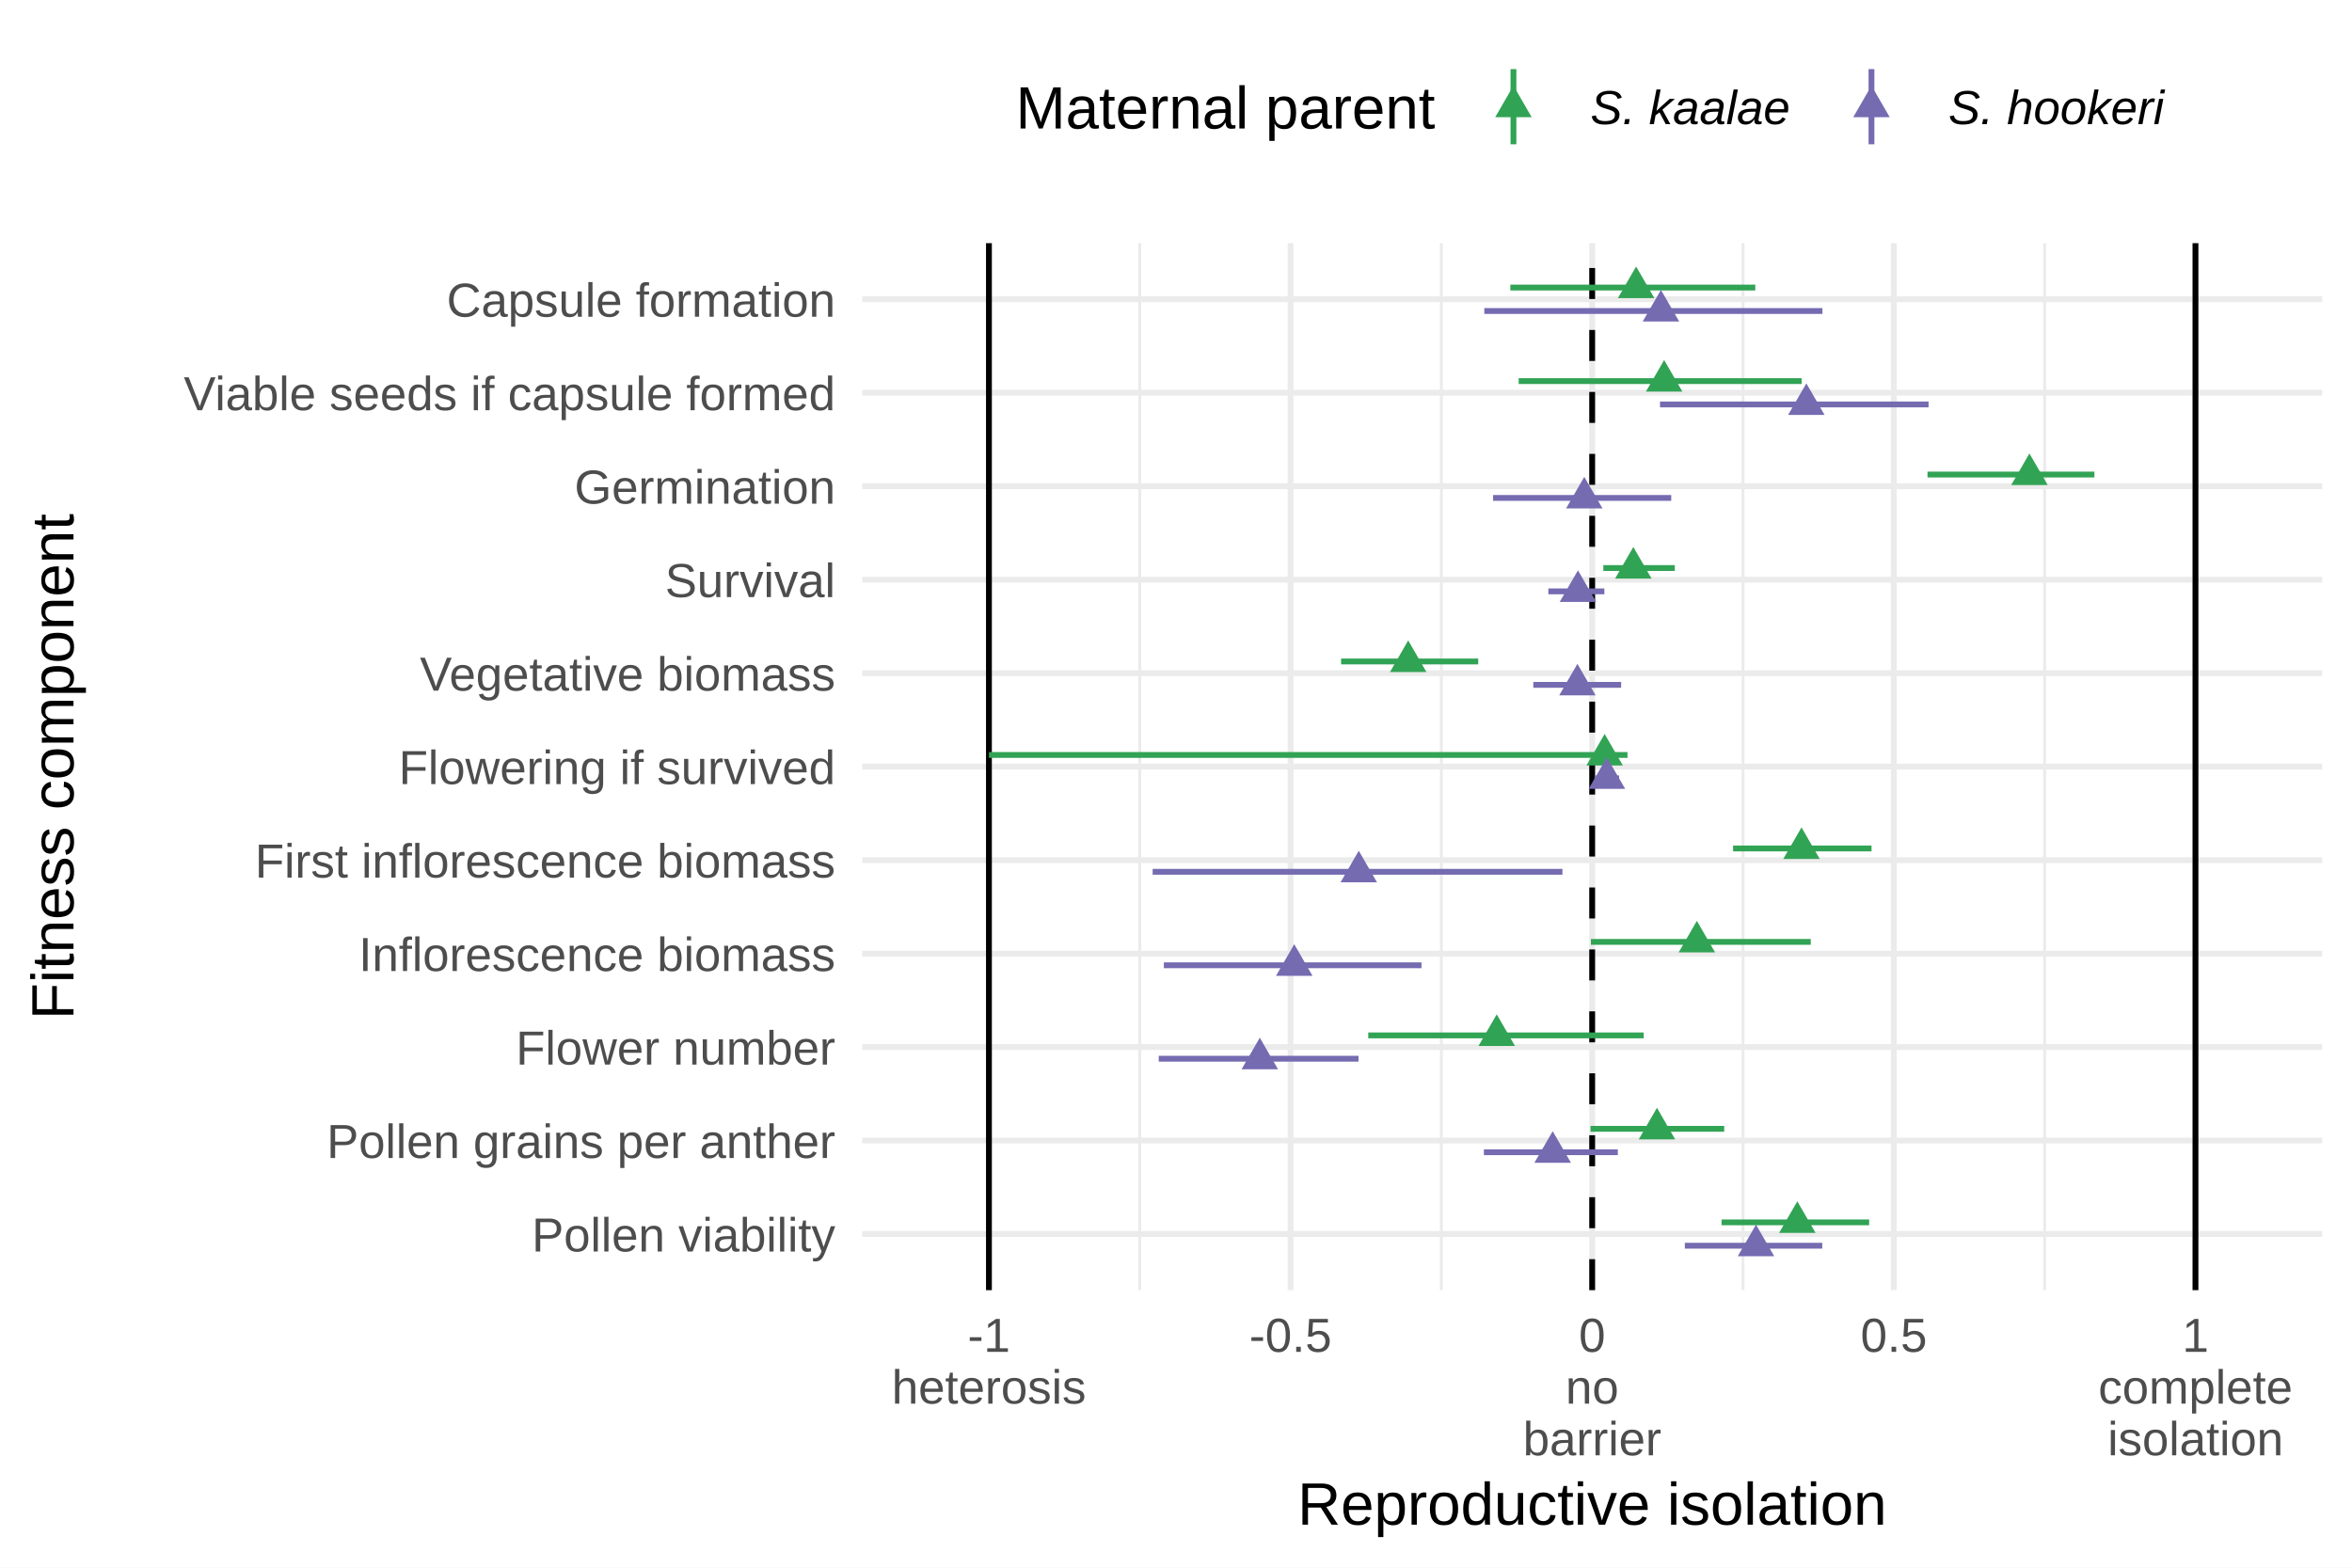
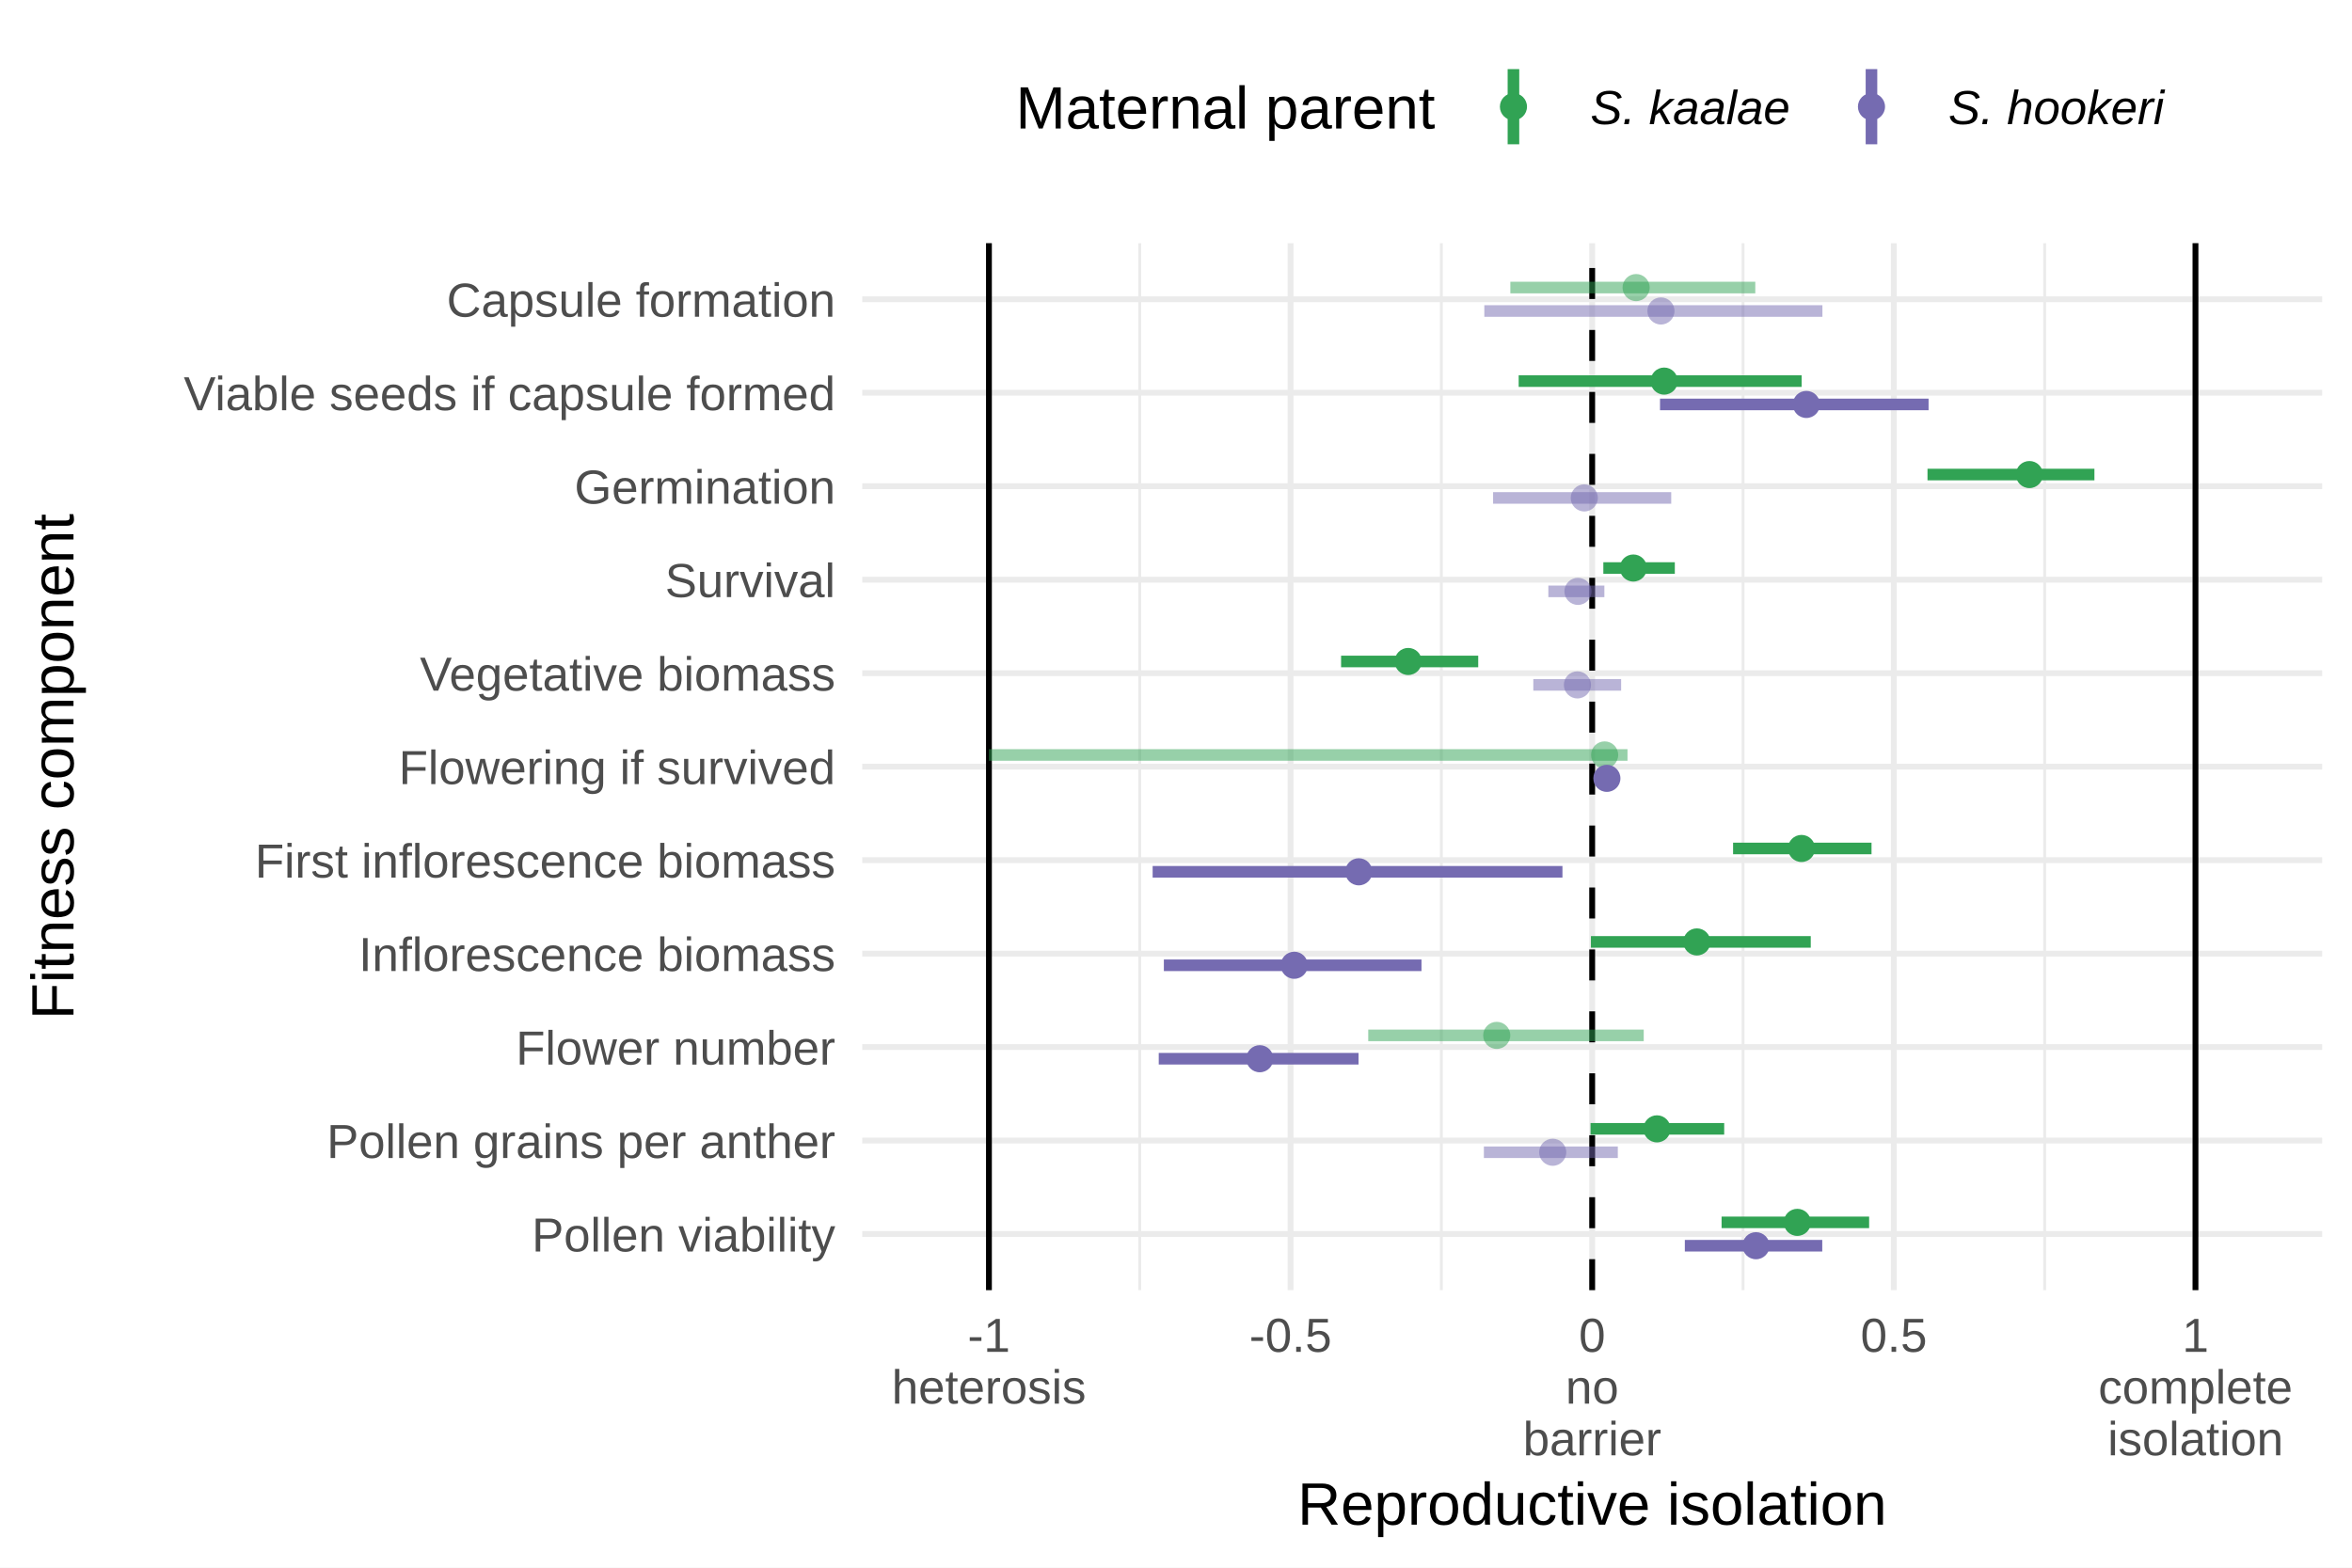
<svg xmlns="http://www.w3.org/2000/svg" class="svglite" width="432.00pt" height="288.00pt" viewBox="0 0 432.00 288.00">
  <defs>
    <style type="text/css">
    .svglite line, .svglite polyline, .svglite polygon, .svglite path, .svglite rect, .svglite circle {
      fill: none;
      stroke: #000000;
      stroke-linecap: round;
      stroke-linejoin: round;
      stroke-miterlimit: 10.00;
    }
  </style>
  </defs>
  <rect width="100%" height="100%" style="stroke: none; fill: #FFFFFF;" />
  <defs>
    <clipPath id="cpMC4wMHw0MzIuMDB8MC4wMHwyODguMDA=">
      <rect x="0.00" y="0.00" width="432.00" height="288.00" />
    </clipPath>
  </defs>
  <g clip-path="url(#cpMC4wMHw0MzIuMDB8MC4wMHwyODguMDA=)">
</g>
  <defs>
    <clipPath id="cpMTU4LjM3fDQyNi41Mnw0NC42OHwyMzcuMDE=">
      <rect x="158.37" y="44.68" width="268.15" height="192.33" />
    </clipPath>
  </defs>
  <g clip-path="url(#cpMTU4LjM3fDQyNi41Mnw0NC42OHwyMzcuMDE=)">
    <polyline points="209.34,237.01 209.34,44.68 " style="stroke-width: 0.53; stroke: #EBEBEB; stroke-linecap: butt;" />
    <polyline points="264.74,237.01 264.74,44.68 " style="stroke-width: 0.53; stroke: #EBEBEB; stroke-linecap: butt;" />
    <polyline points="320.15,237.01 320.15,44.68 " style="stroke-width: 0.53; stroke: #EBEBEB; stroke-linecap: butt;" />
    <polyline points="375.55,237.01 375.55,44.68 " style="stroke-width: 0.53; stroke: #EBEBEB; stroke-linecap: butt;" />
    <polyline points="158.37,226.70 426.52,226.70 " style="stroke-width: 1.07; stroke: #EBEBEB; stroke-linecap: butt;" />
    <polyline points="158.37,209.53 426.52,209.53 " style="stroke-width: 1.07; stroke: #EBEBEB; stroke-linecap: butt;" />
    <polyline points="158.37,192.36 426.52,192.36 " style="stroke-width: 1.07; stroke: #EBEBEB; stroke-linecap: butt;" />
    <polyline points="158.37,175.19 426.52,175.19 " style="stroke-width: 1.07; stroke: #EBEBEB; stroke-linecap: butt;" />
    <polyline points="158.37,158.01 426.52,158.01 " style="stroke-width: 1.07; stroke: #EBEBEB; stroke-linecap: butt;" />
    <polyline points="158.37,140.84 426.52,140.84 " style="stroke-width: 1.07; stroke: #EBEBEB; stroke-linecap: butt;" />
    <polyline points="158.37,123.67 426.52,123.67 " style="stroke-width: 1.07; stroke: #EBEBEB; stroke-linecap: butt;" />
    <polyline points="158.37,106.50 426.52,106.50 " style="stroke-width: 1.07; stroke: #EBEBEB; stroke-linecap: butt;" />
    <polyline points="158.37,89.32 426.52,89.32 " style="stroke-width: 1.07; stroke: #EBEBEB; stroke-linecap: butt;" />
    <polyline points="158.37,72.15 426.52,72.15 " style="stroke-width: 1.07; stroke: #EBEBEB; stroke-linecap: butt;" />
    <polyline points="158.37,54.98 426.52,54.98 " style="stroke-width: 1.07; stroke: #EBEBEB; stroke-linecap: butt;" />
    <polyline points="181.64,237.01 181.64,44.68 " style="stroke-width: 1.07; stroke: #EBEBEB; stroke-linecap: butt;" />
    <polyline points="237.04,237.01 237.04,44.68 " style="stroke-width: 1.07; stroke: #EBEBEB; stroke-linecap: butt;" />
    <polyline points="292.44,237.01 292.44,44.68 " style="stroke-width: 1.07; stroke: #EBEBEB; stroke-linecap: butt;" />
    <polyline points="347.85,237.01 347.85,44.68 " style="stroke-width: 1.07; stroke: #EBEBEB; stroke-linecap: butt;" />
    <polyline points="403.25,237.01 403.25,44.68 " style="stroke-width: 1.07; stroke: #EBEBEB; stroke-linecap: butt;" />
    <line x1="292.44" y1="237.01" x2="292.44" y2="44.68" style="stroke-width: 1.07; stroke-dasharray: 5.69,5.69; stroke-linecap: butt;" />
    <line x1="181.64" y1="237.01" x2="181.64" y2="44.68" style="stroke-width: 1.07; stroke-linecap: butt;" />
    <line x1="403.25" y1="237.01" x2="403.25" y2="44.68" style="stroke-width: 1.07; stroke-linecap: butt;" />
-     <line x1="277.41" y1="52.83" x2="322.40" y2="52.83" style="stroke-width: 1.07; stroke: #31A354; stroke-linecap: butt;" />
-     <line x1="272.63" y1="57.13" x2="334.73" y2="57.13" style="stroke-width: 1.07; stroke: #756BB1; stroke-linecap: butt;" />
-     <line x1="278.94" y1="70.01" x2="330.91" y2="70.01" style="stroke-width: 1.07; stroke: #31A354; stroke-linecap: butt;" />
-     <line x1="304.90" y1="74.30" x2="354.23" y2="74.30" style="stroke-width: 1.07; stroke: #756BB1; stroke-linecap: butt;" />
-     <line x1="354.03" y1="87.18" x2="384.69" y2="87.18" style="stroke-width: 1.07; stroke: #31A354; stroke-linecap: butt;" />
-     <line x1="274.24" y1="91.47" x2="306.96" y2="91.47" style="stroke-width: 1.07; stroke: #756BB1; stroke-linecap: butt;" />
-     <line x1="294.49" y1="104.35" x2="307.62" y2="104.35" style="stroke-width: 1.07; stroke: #31A354; stroke-linecap: butt;" />
-     <line x1="284.39" y1="108.64" x2="294.68" y2="108.64" style="stroke-width: 1.07; stroke: #756BB1; stroke-linecap: butt;" />
-     <line x1="246.32" y1="121.52" x2="271.51" y2="121.52" style="stroke-width: 1.07; stroke: #31A354; stroke-linecap: butt;" />
-     <line x1="281.63" y1="125.82" x2="297.76" y2="125.82" style="stroke-width: 1.07; stroke: #756BB1; stroke-linecap: butt;" />
-     <line x1="181.64" y1="138.69" x2="298.93" y2="138.69" style="stroke-width: 1.07; stroke: #31A354; stroke-linecap: butt;" />
-     <line x1="292.87" y1="142.99" x2="297.39" y2="142.99" style="stroke-width: 1.07; stroke: #756BB1; stroke-linecap: butt;" />
-     <line x1="318.32" y1="155.87" x2="343.75" y2="155.87" style="stroke-width: 1.07; stroke: #31A354; stroke-linecap: butt;" />
-     <line x1="211.71" y1="160.16" x2="286.98" y2="160.16" style="stroke-width: 1.07; stroke: #756BB1; stroke-linecap: butt;" />
-     <line x1="292.21" y1="173.04" x2="332.59" y2="173.04" style="stroke-width: 1.07; stroke: #31A354; stroke-linecap: butt;" />
-     <line x1="213.77" y1="177.33" x2="261.09" y2="177.33" style="stroke-width: 1.07; stroke: #756BB1; stroke-linecap: butt;" />
-     <line x1="251.31" y1="190.21" x2="301.91" y2="190.21" style="stroke-width: 1.07; stroke: #31A354; stroke-linecap: butt;" />
-     <line x1="212.83" y1="194.50" x2="249.53" y2="194.50" style="stroke-width: 1.07; stroke: #756BB1; stroke-linecap: butt;" />
-     <line x1="292.14" y1="207.38" x2="316.69" y2="207.38" style="stroke-width: 1.07; stroke: #31A354; stroke-linecap: butt;" />
-     <line x1="272.55" y1="211.68" x2="297.15" y2="211.68" style="stroke-width: 1.07; stroke: #756BB1; stroke-linecap: butt;" />
-     <line x1="316.21" y1="224.56" x2="343.31" y2="224.56" style="stroke-width: 1.07; stroke: #31A354; stroke-linecap: butt;" />
-     <line x1="309.46" y1="228.85" x2="334.70" y2="228.85" style="stroke-width: 1.07; stroke: #756BB1; stroke-linecap: butt;" />
-     <polygon points="300.51,48.96 303.87,54.77 297.16,54.77 " style="stroke-width: 0.71; stroke: none; fill: #31A354;" />
-     <polygon points="305.07,53.26 308.42,59.06 301.72,59.06 " style="stroke-width: 0.71; stroke: none; fill: #756BB1;" />
-     <polygon points="305.66,66.14 309.01,71.94 302.31,71.94 " style="stroke-width: 0.71; stroke: none; fill: #31A354;" />
-     <polygon points="331.78,70.43 335.13,76.23 328.42,76.23 " style="stroke-width: 0.71; stroke: none; fill: #756BB1;" />
-     <polygon points="372.75,83.31 376.11,89.11 369.40,89.11 " style="stroke-width: 0.71; stroke: none; fill: #31A354;" />
-     <polygon points="290.99,87.60 294.34,93.41 287.64,93.41 " style="stroke-width: 0.71; stroke: none; fill: #756BB1;" />
-     <polygon points="300.00,100.48 303.35,106.29 296.65,106.29 " style="stroke-width: 0.71; stroke: none; fill: #31A354;" />
-     <polygon points="289.83,104.77 293.18,110.58 286.47,110.58 " style="stroke-width: 0.71; stroke: none; fill: #756BB1;" />
-     <polygon points="258.65,117.65 262.00,123.46 255.30,123.46 " style="stroke-width: 0.71; stroke: none; fill: #31A354;" />
-     <polygon points="289.73,121.95 293.08,127.75 286.38,127.75 " style="stroke-width: 0.71; stroke: none; fill: #756BB1;" />
-     <polygon points="294.73,134.83 298.08,140.63 291.38,140.63 " style="stroke-width: 0.71; stroke: none; fill: #31A354;" />
-     <polygon points="295.14,139.12 298.50,144.92 291.79,144.92 " style="stroke-width: 0.71; stroke: none; fill: #756BB1;" />
-     <polygon points="330.89,152.00 334.24,157.80 327.54,157.80 " style="stroke-width: 0.71; stroke: none; fill: #31A354;" />
-     <polygon points="249.57,156.29 252.92,162.09 246.22,162.09 " style="stroke-width: 0.71; stroke: none; fill: #756BB1;" />
-     <polygon points="311.67,169.17 315.02,174.97 308.32,174.97 " style="stroke-width: 0.71; stroke: none; fill: #31A354;" />
-     <polygon points="237.72,173.46 241.07,179.27 234.37,179.27 " style="stroke-width: 0.71; stroke: none; fill: #756BB1;" />
-     <polygon points="274.91,186.34 278.26,192.15 271.56,192.15 " style="stroke-width: 0.71; stroke: none; fill: #31A354;" />
-     <polygon points="231.39,190.63 234.74,196.44 228.04,196.44 " style="stroke-width: 0.71; stroke: none; fill: #756BB1;" />
-     <polygon points="304.34,203.51 307.69,209.32 300.99,209.32 " style="stroke-width: 0.71; stroke: none; fill: #31A354;" />
-     <polygon points="285.19,207.81 288.54,213.61 281.83,213.61 " style="stroke-width: 0.71; stroke: none; fill: #756BB1;" />
-     <polygon points="330.12,220.69 333.47,226.49 326.77,226.49 " style="stroke-width: 0.71; stroke: none; fill: #31A354;" />
-     <polygon points="322.53,224.98 325.88,230.78 319.18,230.78 " style="stroke-width: 0.71; stroke: none; fill: #756BB1;" />
+     <line x1="277.41" y1="52.83" x2="322.40" y2="52.83" style="stroke-width: 2.13; stroke: #31A354; stroke-opacity: 0.50; stroke-linecap: butt;" />
+     <line x1="272.63" y1="57.13" x2="334.73" y2="57.13" style="stroke-width: 2.13; stroke: #756BB1; stroke-opacity: 0.50; stroke-linecap: butt;" />
+     <line x1="278.94" y1="70.01" x2="330.91" y2="70.01" style="stroke-width: 2.13; stroke: #31A354; stroke-linecap: butt;" />
+     <line x1="304.90" y1="74.30" x2="354.23" y2="74.30" style="stroke-width: 2.13; stroke: #756BB1; stroke-linecap: butt;" />
+     <line x1="354.03" y1="87.18" x2="384.69" y2="87.18" style="stroke-width: 2.13; stroke: #31A354; stroke-linecap: butt;" />
+     <line x1="274.24" y1="91.47" x2="306.96" y2="91.47" style="stroke-width: 2.13; stroke: #756BB1; stroke-opacity: 0.50; stroke-linecap: butt;" />
+     <line x1="294.49" y1="104.35" x2="307.62" y2="104.35" style="stroke-width: 2.13; stroke: #31A354; stroke-linecap: butt;" />
+     <line x1="284.39" y1="108.64" x2="294.68" y2="108.64" style="stroke-width: 2.13; stroke: #756BB1; stroke-opacity: 0.50; stroke-linecap: butt;" />
+     <line x1="246.32" y1="121.52" x2="271.51" y2="121.52" style="stroke-width: 2.13; stroke: #31A354; stroke-linecap: butt;" />
+     <line x1="281.63" y1="125.82" x2="297.76" y2="125.82" style="stroke-width: 2.13; stroke: #756BB1; stroke-opacity: 0.50; stroke-linecap: butt;" />
+     <line x1="181.64" y1="138.69" x2="298.93" y2="138.69" style="stroke-width: 2.13; stroke: #31A354; stroke-opacity: 0.50; stroke-linecap: butt;" />
+     <line x1="292.87" y1="142.99" x2="297.39" y2="142.99" style="stroke-width: 2.13; stroke: #756BB1; stroke-linecap: butt;" />
+     <line x1="318.32" y1="155.87" x2="343.75" y2="155.87" style="stroke-width: 2.13; stroke: #31A354; stroke-linecap: butt;" />
+     <line x1="211.71" y1="160.16" x2="286.98" y2="160.16" style="stroke-width: 2.13; stroke: #756BB1; stroke-linecap: butt;" />
+     <line x1="292.21" y1="173.04" x2="332.59" y2="173.04" style="stroke-width: 2.13; stroke: #31A354; stroke-linecap: butt;" />
+     <line x1="213.77" y1="177.33" x2="261.09" y2="177.33" style="stroke-width: 2.13; stroke: #756BB1; stroke-linecap: butt;" />
+     <line x1="251.31" y1="190.21" x2="301.91" y2="190.21" style="stroke-width: 2.13; stroke: #31A354; stroke-opacity: 0.50; stroke-linecap: butt;" />
+     <line x1="212.83" y1="194.50" x2="249.53" y2="194.50" style="stroke-width: 2.13; stroke: #756BB1; stroke-linecap: butt;" />
+     <line x1="292.14" y1="207.38" x2="316.69" y2="207.38" style="stroke-width: 2.13; stroke: #31A354; stroke-linecap: butt;" />
+     <line x1="272.55" y1="211.68" x2="297.15" y2="211.68" style="stroke-width: 2.13; stroke: #756BB1; stroke-opacity: 0.50; stroke-linecap: butt;" />
+     <line x1="316.21" y1="224.56" x2="343.31" y2="224.56" style="stroke-width: 2.13; stroke: #31A354; stroke-linecap: butt;" />
+     <line x1="309.46" y1="228.85" x2="334.70" y2="228.85" style="stroke-width: 2.13; stroke: #756BB1; stroke-linecap: butt;" />
+     <circle cx="300.51" cy="52.83" r="2.49" style="stroke-width: 0.71; stroke: none; fill: #31A354; fill-opacity: 0.50;" />
+     <circle cx="305.07" cy="57.13" r="2.49" style="stroke-width: 0.71; stroke: none; fill: #756BB1; fill-opacity: 0.50;" />
+     <circle cx="305.66" cy="70.01" r="2.49" style="stroke-width: 0.71; stroke: none; fill: #31A354;" />
+     <circle cx="331.78" cy="74.30" r="2.49" style="stroke-width: 0.71; stroke: none; fill: #756BB1;" />
+     <circle cx="372.75" cy="87.18" r="2.49" style="stroke-width: 0.71; stroke: none; fill: #31A354;" />
+     <circle cx="290.99" cy="91.47" r="2.49" style="stroke-width: 0.71; stroke: none; fill: #756BB1; fill-opacity: 0.50;" />
+     <circle cx="300.00" cy="104.35" r="2.49" style="stroke-width: 0.71; stroke: none; fill: #31A354;" />
+     <circle cx="289.83" cy="108.64" r="2.49" style="stroke-width: 0.71; stroke: none; fill: #756BB1; fill-opacity: 0.50;" />
+     <circle cx="258.65" cy="121.52" r="2.49" style="stroke-width: 0.71; stroke: none; fill: #31A354;" />
+     <circle cx="289.73" cy="125.82" r="2.49" style="stroke-width: 0.71; stroke: none; fill: #756BB1; fill-opacity: 0.50;" />
+     <circle cx="294.73" cy="138.69" r="2.49" style="stroke-width: 0.71; stroke: none; fill: #31A354; fill-opacity: 0.50;" />
+     <circle cx="295.14" cy="142.99" r="2.49" style="stroke-width: 0.71; stroke: none; fill: #756BB1;" />
+     <circle cx="330.89" cy="155.87" r="2.49" style="stroke-width: 0.71; stroke: none; fill: #31A354;" />
+     <circle cx="249.57" cy="160.16" r="2.49" style="stroke-width: 0.71; stroke: none; fill: #756BB1;" />
+     <circle cx="311.67" cy="173.04" r="2.49" style="stroke-width: 0.71; stroke: none; fill: #31A354;" />
+     <circle cx="237.72" cy="177.33" r="2.49" style="stroke-width: 0.71; stroke: none; fill: #756BB1;" />
+     <circle cx="274.91" cy="190.21" r="2.49" style="stroke-width: 0.71; stroke: none; fill: #31A354; fill-opacity: 0.50;" />
+     <circle cx="231.39" cy="194.50" r="2.49" style="stroke-width: 0.71; stroke: none; fill: #756BB1;" />
+     <circle cx="304.34" cy="207.38" r="2.49" style="stroke-width: 0.71; stroke: none; fill: #31A354;" />
+     <circle cx="285.19" cy="211.68" r="2.49" style="stroke-width: 0.71; stroke: none; fill: #756BB1; fill-opacity: 0.50;" />
+     <circle cx="330.12" cy="224.56" r="2.49" style="stroke-width: 0.71; stroke: none; fill: #31A354;" />
+     <circle cx="322.53" cy="228.85" r="2.49" style="stroke-width: 0.71; stroke: none; fill: #756BB1;" />
  </g>
  <g clip-path="url(#cpMC4wMHw0MzIuMDB8MC4wMHwyODguMDA=)">
    <text x="153.44" y="229.91" text-anchor="end" style="font-size: 8.80px; fill: #4D4D4D; font-family: Arial;">Pollen viability</text>
    <text x="153.44" y="212.74" text-anchor="end" style="font-size: 8.80px; fill: #4D4D4D; font-family: Arial;">Pollen grains per anther</text>
    <text x="153.44" y="195.57" text-anchor="end" style="font-size: 8.80px; fill: #4D4D4D; font-family: Arial;">Flower number</text>
    <text x="153.44" y="178.39" text-anchor="end" style="font-size: 8.80px; fill: #4D4D4D; font-family: Arial;">Inflorescence biomass</text>
    <text x="153.44" y="161.22" text-anchor="end" style="font-size: 8.80px; fill: #4D4D4D; font-family: Arial;">First inflorescence biomass</text>
    <text x="153.44" y="144.05" text-anchor="end" style="font-size: 8.80px; fill: #4D4D4D; font-family: Arial;">Flowering if survived</text>
    <text x="153.44" y="126.88" text-anchor="end" style="font-size: 8.80px; fill: #4D4D4D; font-family: Arial;">Vegetative biomass</text>
    <text x="153.44" y="109.70" text-anchor="end" style="font-size: 8.80px; fill: #4D4D4D; font-family: Arial;">Survival</text>
    <text x="153.44" y="92.53" text-anchor="end" style="font-size: 8.80px; fill: #4D4D4D; font-family: Arial;">Germination</text>
    <text x="153.44" y="75.36" text-anchor="end" style="font-size: 8.80px; fill: #4D4D4D; font-family: Arial;">Viable seeds if capsule formed</text>
    <text x="153.44" y="58.19" text-anchor="end" style="font-size: 8.80px; fill: #4D4D4D; font-family: Arial;">Capsule formation</text>
    <text x="181.64" y="248.35" text-anchor="middle" style="font-size: 8.80px; fill: #4D4D4D; font-family: Arial;">-1</text>
    <text x="181.64" y="257.86" text-anchor="middle" style="font-size: 8.80px; fill: #4D4D4D; font-family: Arial;">heterosis</text>
    <text x="237.04" y="248.35" text-anchor="middle" style="font-size: 8.80px; fill: #4D4D4D; font-family: Arial;">-0.5</text>
    <text x="292.44" y="248.35" text-anchor="middle" style="font-size: 8.80px; fill: #4D4D4D; font-family: Arial;">0</text>
    <text x="292.44" y="257.86" text-anchor="middle" style="font-size: 8.80px; fill: #4D4D4D; font-family: Arial;">no</text>
    <text x="292.44" y="267.36" text-anchor="middle" style="font-size: 8.80px; fill: #4D4D4D; font-family: Arial;">barrier</text>
    <text x="347.85" y="248.35" text-anchor="middle" style="font-size: 8.80px; fill: #4D4D4D; font-family: Arial;">0.5</text>
    <text x="403.25" y="248.35" text-anchor="middle" style="font-size: 8.80px; fill: #4D4D4D; font-family: Arial;">1</text>
    <text x="403.25" y="257.86" text-anchor="middle" style="font-size: 8.80px; fill: #4D4D4D; font-family: Arial;">complete</text>
    <text x="403.25" y="267.36" text-anchor="middle" style="font-size: 8.80px; fill: #4D4D4D; font-family: Arial;">isolation</text>
    <text x="292.44" y="280.10" text-anchor="middle" style="font-size: 11.00px; font-family: Arial;">Reproductive isolation</text>
    <text transform="translate(13.50,140.84) rotate(-90)" text-anchor="middle" style="font-size: 11.00px; font-family: Arial;">Fitness component</text>
    <text x="186.55" y="23.61" style="font-size: 11.00px; font-family: Arial;">Maternal parent</text>
-     <line x1="277.98" y1="26.51" x2="277.98" y2="12.69" style="stroke-width: 1.07; stroke: #31A354; stroke-linecap: butt;" />
-     <polygon points="277.98,15.73 281.33,21.53 274.63,21.53 " style="stroke-width: 0.71; stroke: none; fill: #31A354;" />
-     <line x1="343.74" y1="26.51" x2="343.74" y2="12.69" style="stroke-width: 1.07; stroke: #756BB1; stroke-linecap: butt;" />
-     <polygon points="343.74,15.73 347.09,21.53 340.39,21.53 " style="stroke-width: 0.71; stroke: none; fill: #756BB1;" />
+     <line x1="277.98" y1="26.51" x2="277.98" y2="12.69" style="stroke-width: 2.13; stroke: #31A354; stroke-linecap: butt;" />
+     <circle cx="277.98" cy="19.60" r="2.49" style="stroke-width: 0.71; stroke: none; fill: #31A354;" />
+     <line x1="343.74" y1="26.51" x2="343.74" y2="12.69" style="stroke-width: 2.13; stroke: #756BB1; stroke-linecap: butt;" />
+     <circle cx="343.74" cy="19.60" r="2.49" style="stroke-width: 0.71; stroke: none; fill: #756BB1;" />
    <text x="292.10" y="22.81" style="font-size: 8.80px; font-style: italic; font-family: Arial;">S. kaalae</text>
    <text x="357.86" y="22.81" style="font-size: 8.80px; font-style: italic; font-family: Arial;">S. hookeri</text>
  </g>
</svg>
